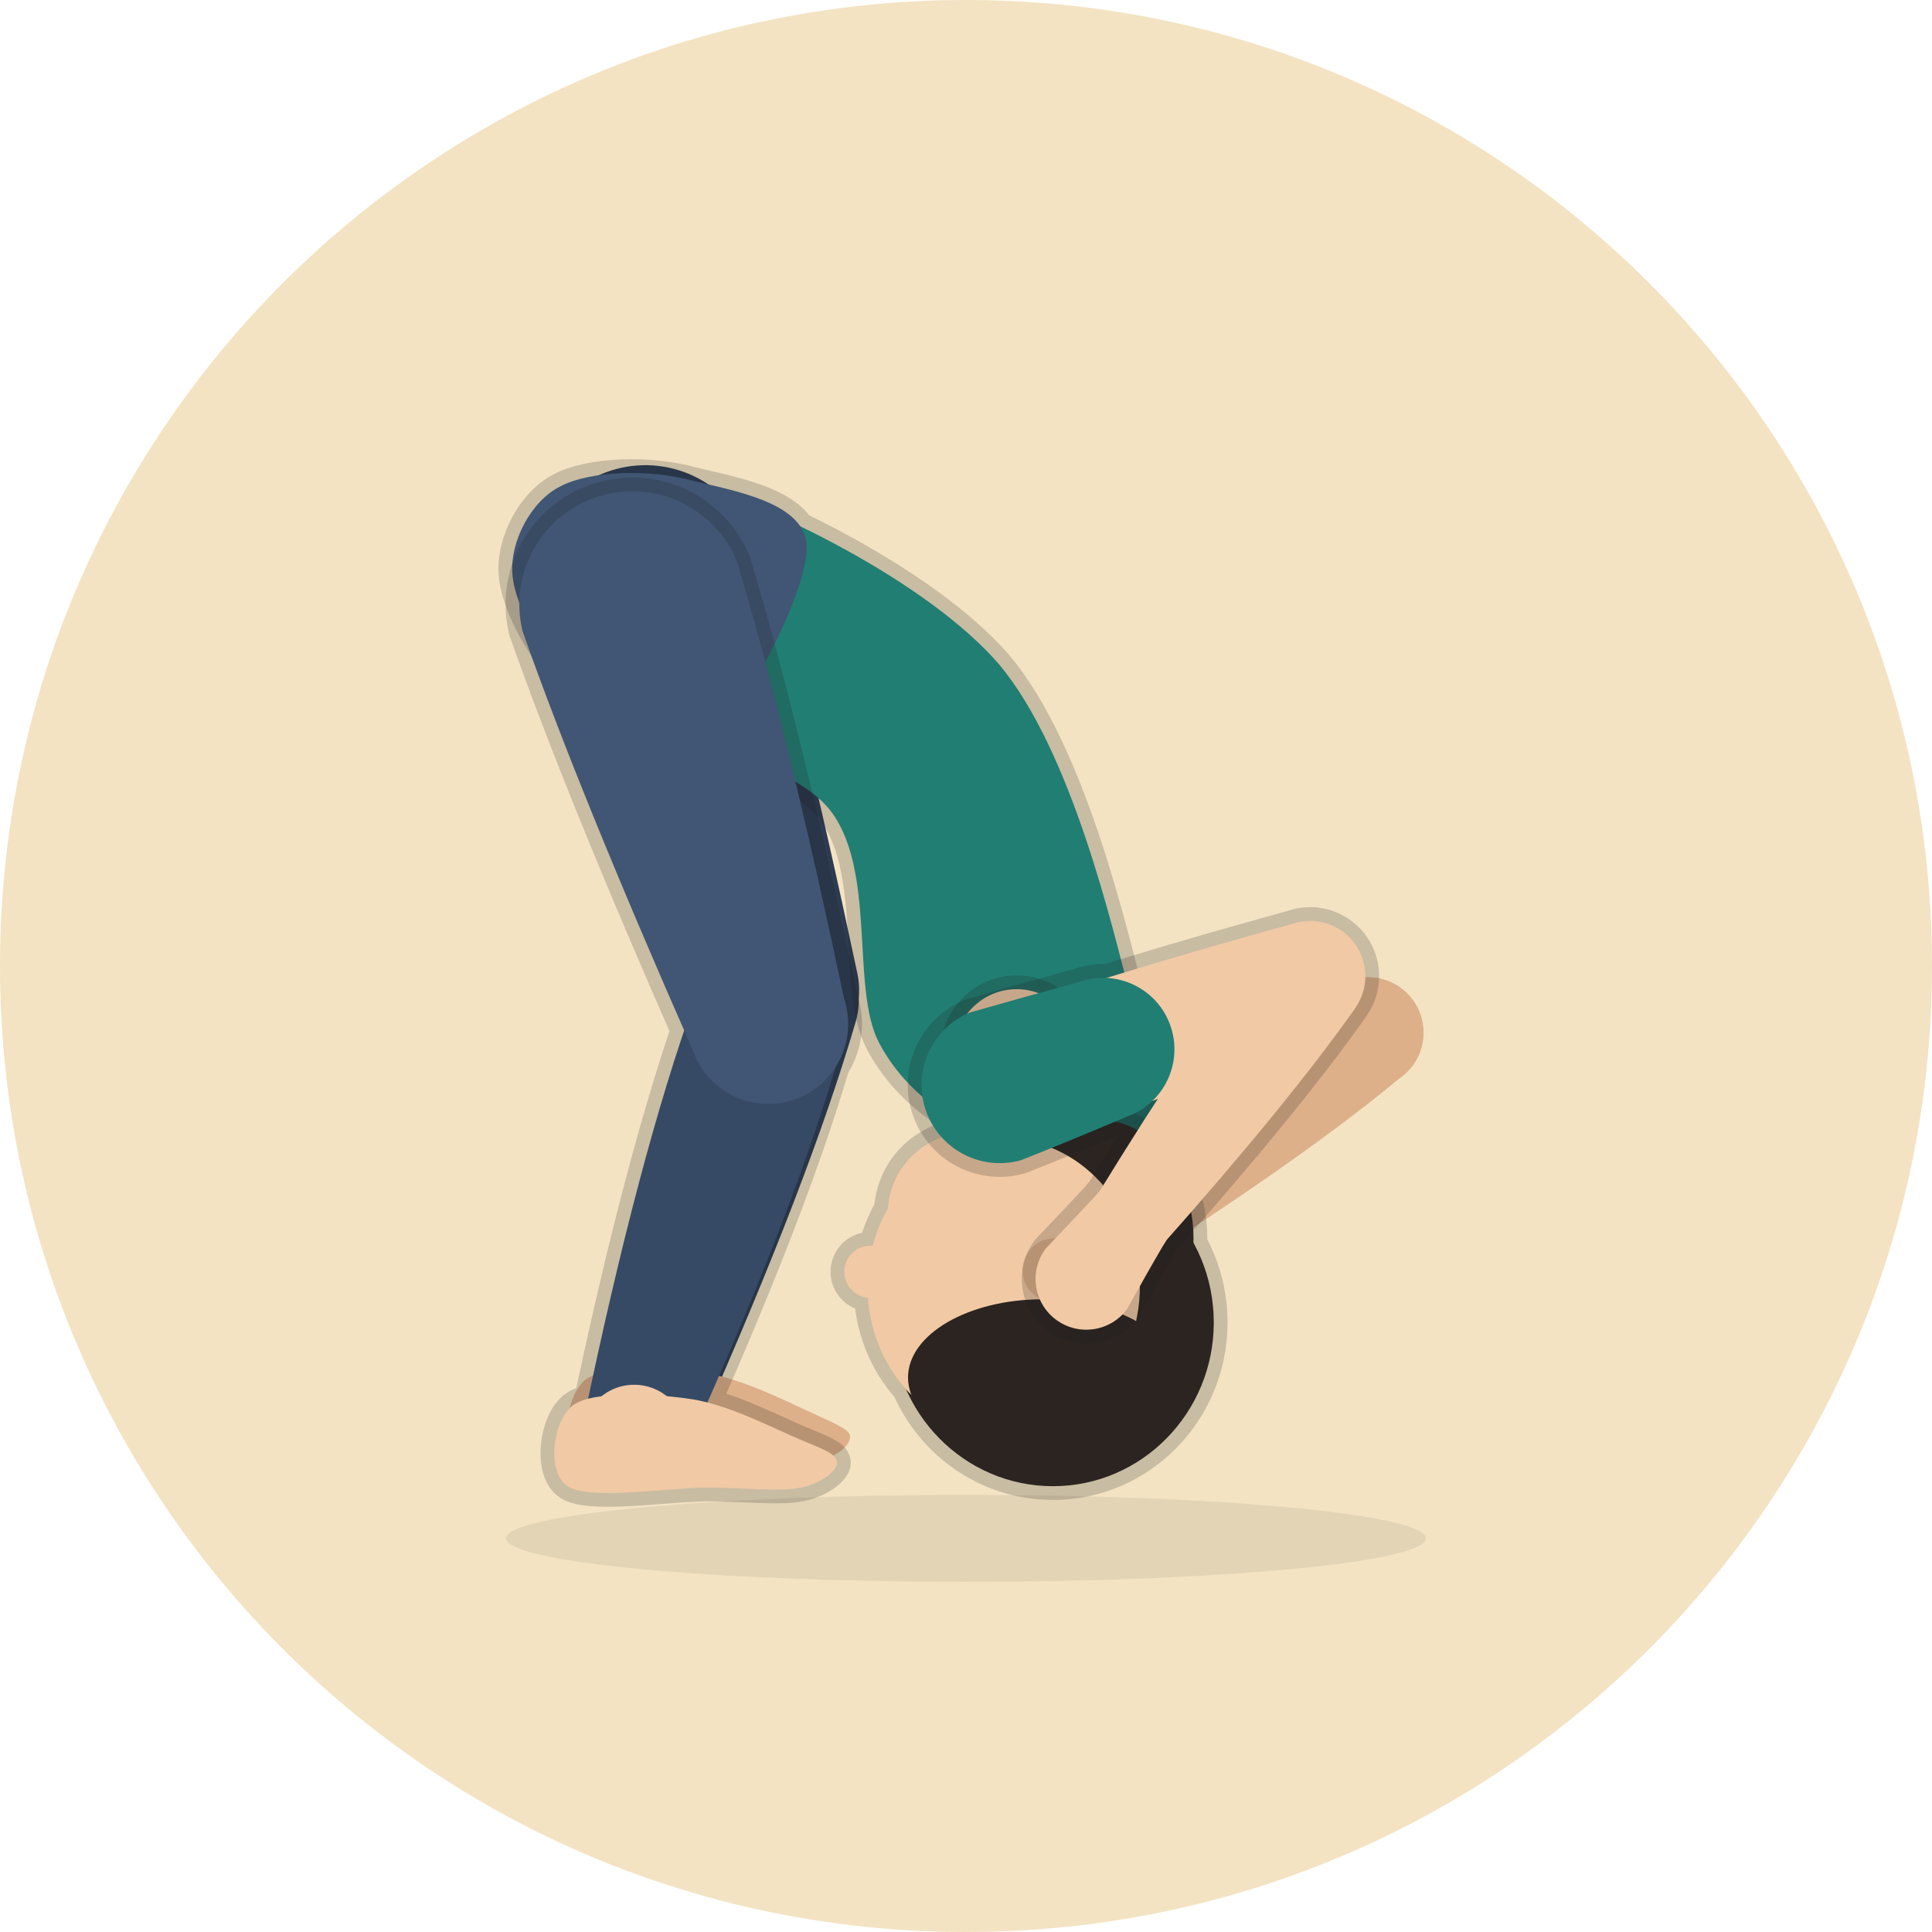
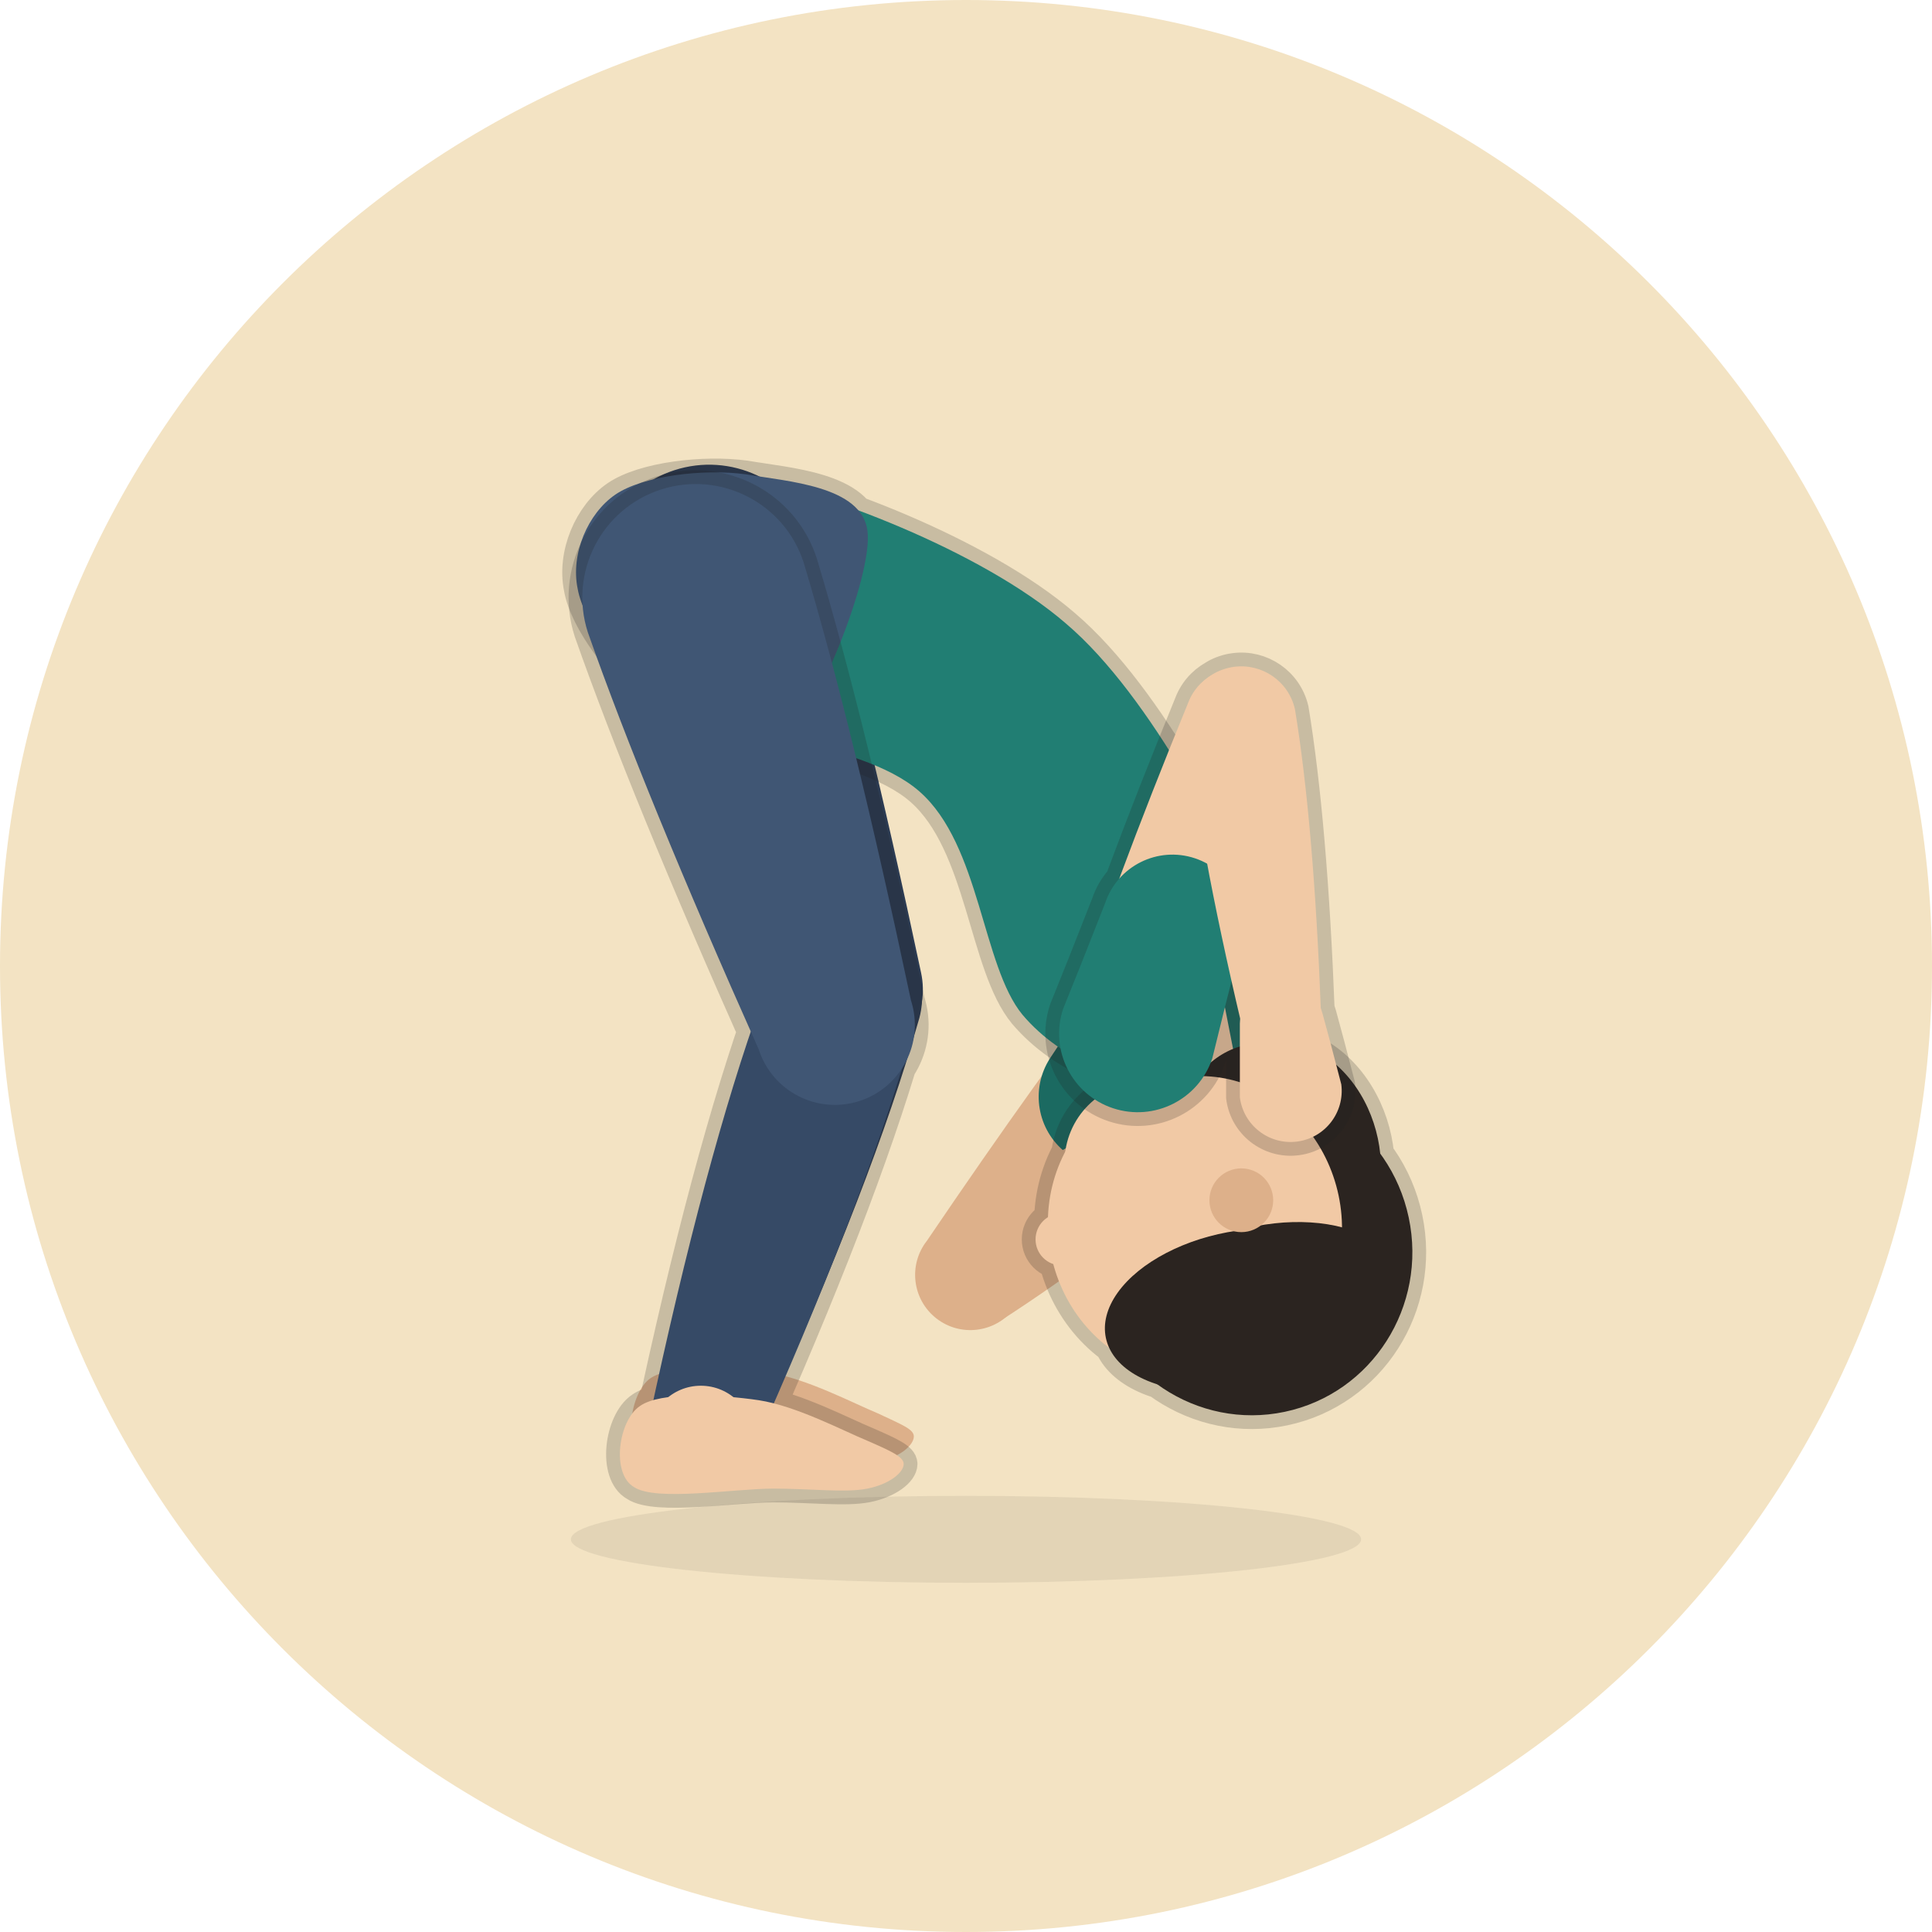
<svg xmlns="http://www.w3.org/2000/svg" viewBox="0 0 200 200" width="400" height="400" role="img" aria-label="Standing figure in profile folded forward with knees bent and arms folded, hanging below the head.">
  <circle cx="100" cy="100" r="100" fill="#F3E3C3" />
  <clipPath id="c15i7159">
    <circle cx="100" cy="100" r="100" />
  </clipPath>
  <g clip-path="url(#c15i7159)">
-     <g transform="translate(100.0 157.0) scale(1.500)">
-       <ellipse cx="0" cy="1.5" rx="31.739" ry="3" fill="#20211F" opacity="0.08" />
+     <g transform="translate(100.0 157.1) scale(1.500)">
+       <ellipse cx="0" cy="1.5" rx="27.268" ry="3" fill="#20211F" opacity="0.08" />
      <g>
-         <path d="M5.5 -25.9Q14.2 -27.0 28.2 -29.6A3.8 3.8 0 0 0 27.3 -37.2Q13.0 -36.4 4.3 -35.3A4.7 4.7 0 0 0 5.5 -25.9Z" fill="#DDB08A" />
-         <path d="M5.6 -25.2Q8.5 -25.8 13.3 -26.7A4.9 4.9 0 0 0 12.1 -36.4Q7.2 -36.1 4.3 -36.0A5.4 5.4 0 0 0 5.6 -25.2Z" fill="#1B6A61" />
-         <path d="M25.4 -36.4Q19.0 -31.6 9.5 -22.6A2.8 2.8 0 0 0 13.0 -18.2Q24.0 -25.3 30.1 -30.4A3.8 3.8 0 0 0 25.4 -36.4Z" fill="#DDB08A" />
-         <path d="M9.5 -22.7Q7.8 -21.7 5.2 -20.0A3.5 3.5 0 0 0 9.5 -14.6Q11.7 -16.8 13.1 -18.1A2.9 2.9 0 0 0 9.5 -22.7Z" fill="#DDB08A" />
+         <path d="M10.7 -37.8Q5.3 -30.9 -2.7 -19.1A3.8 3.8 0 0 0 3.3 -14.4Q12.8 -25.1 18.1 -32.0A4.7 4.7 0 0 0 10.7 -37.8Z" fill="#DDB08A" />
+         <path d="M10.2 -38.2Q8.5 -35.8 5.8 -31.7A4.9 4.9 0 0 0 13.5 -25.7Q16.7 -29.3 18.7 -31.6A5.4 5.4 0 0 0 10.2 -38.2Z" fill="#1B6A61" />
+         <path d="M2.4 -13.6Q9.1 -17.9 19.3 -26.1A2.8 2.8 0 0 0 16.2 -30.8Q4.7 -24.5 -1.8 -19.9A3.8 3.8 0 0 0 2.4 -13.6Z" fill="#DDB08A" />
+         <path d="M19.3 -26.0Q21.0 -26.9 23.8 -28.3A3.5 3.5 0 0 0 19.9 -34.1Q17.6 -32.1 16.1 -30.9A2.9 2.9 0 0 0 19.3 -26.0Z" fill="#DDB08A" />
      </g>
      <g>
-         <path d="M-17.7 -37.4Q-21.6 -26.7 -25.5 -8.4A3.7 3.7 0 0 0 -18.4 -6.1Q-10.8 -23.2 -7.6 -34.2A5.3 5.3 0 0 0 -17.7 -37.4Z" fill="#2C3B52" />
-         <path d="M-29.7 -62.9Q-25.8 -51.8 -17.9 -34.1A5.5 5.5 0 0 0 -7.5 -37.5Q-11.5 -56.4 -14.9 -67.7A7.8 7.8 0 0 0 -29.7 -62.9Z" fill="#2C3B52" />
-         <path d="M-22.0 -3.7A3.6 3.6 0.0 1 0 -22.0 -10.9A3.6 3.6 0.0 1 0 -22.0 -3.7Z" fill="#DDB08A" />
-         <path d="M-26.2 -9.5C-27.6 -8.5 -28.1 -4.8 -26.6 -3.9C-25.0 -2.9 -19.6 -3.8 -17.0 -3.8C-14.3 -3.7 -12.0 -3.5 -10.5 -3.8C-9.0 -4.0 -8.0 -4.9 -8.0 -5.5C-8.0 -6.0 -8.8 -6.3 -10.5 -7.1C-12.1 -7.8 -15.3 -9.5 -18.0 -9.9C-20.6 -10.3 -24.7 -10.5 -26.2 -9.5Z" fill="#DDB08A" />
+         <path d="M-13.4 -37.5Q-17.3 -26.8 -21.1 -8.5A3.7 3.7 0 0 0 -14.1 -6.2Q-6.4 -23.3 -3.3 -34.2A5.3 5.3 0 0 0 -13.4 -37.5Z" fill="#2C3B52" />
+         <path d="M-25.3 -63.0Q-21.4 -51.8 -13.5 -34.2A5.5 5.5 0 0 0 -3.1 -37.6Q-7.1 -56.5 -10.5 -67.8A7.8 7.8 0 0 0 -25.3 -63.0Z" fill="#2C3B52" />
+         <path d="M-17.6 -3.8A3.6 3.6 0.0 1 0 -17.6 -11.0A3.6 3.6 0.0 1 0 -17.6 -3.8Z" fill="#DDB08A" />
+         <path d="M-21.8 -9.6C-23.2 -8.6 -23.7 -4.9 -22.2 -4.0C-20.7 -3.0 -15.3 -3.9 -12.6 -3.9C-9.9 -3.8 -7.6 -3.6 -6.1 -3.9C-4.6 -4.1 -3.6 -5.0 -3.6 -5.6C-3.6 -6.1 -4.4 -6.4 -6.1 -7.2C-7.8 -7.9 -11.0 -9.6 -13.6 -10.0C-16.2 -10.4 -20.4 -10.6 -21.8 -9.6Z" fill="#DDB08A" />
      </g>
      <g>
-         <path d="M-19.0 -71.4C-13.9 -69.9 -2.8 -64.7 2.3 -58.8C7.3 -52.8 10.1 -40.7 11.4 -35.7C12.6 -30.7 11.2 -30.2 9.7 -28.6C8.2 -27.0 5.0 -25.4 2.4 -26.1C-0.2 -26.7 -4.0 -28.9 -6.0 -32.7C-8.0 -36.5 -6.1 -44.8 -9.5 -48.9C-12.9 -52.9 -23.4 -54.1 -26.6 -57.2C-29.7 -60.3 -29.7 -65.1 -28.5 -67.4C-27.2 -69.8 -24.2 -72.8 -19.0 -71.4ZM-18.9 -71.5C-16.1 -70.8 -11.0 -70.0 -11.0 -66.9C-10.9 -63.7 -15.9 -54.3 -18.5 -52.6C-21.2 -51.0 -24.6 -54.8 -26.7 -56.9C-28.9 -58.9 -31.1 -62.6 -31.3 -65.0C-31.5 -67.3 -30.0 -70.1 -28.0 -71.1C-25.9 -72.2 -21.8 -72.3 -18.9 -71.5Z" fill="#1E1F1D" stroke="#1E1F1D" stroke-width="1.9" stroke-linejoin="round" opacity="0.2" />
-         <path d="M-19.0 -71.4C-13.9 -69.9 -2.8 -64.7 2.3 -58.8C7.3 -52.8 10.1 -40.7 11.4 -35.7C12.6 -30.7 11.2 -30.2 9.7 -28.6C8.2 -27.0 5.0 -25.4 2.4 -26.1C-0.2 -26.7 -4.0 -28.9 -6.0 -32.7C-8.0 -36.5 -6.1 -44.8 -9.5 -48.9C-12.9 -52.9 -23.4 -54.1 -26.6 -57.2C-29.7 -60.3 -29.7 -65.1 -28.5 -67.4C-27.2 -69.8 -24.2 -72.8 -19.0 -71.4Z" fill="#217E73" />
-         <path d="M-18.9 -71.5C-16.1 -70.8 -11.0 -70.0 -11.0 -66.9C-10.9 -63.7 -15.9 -54.3 -18.5 -52.6C-21.2 -51.0 -24.6 -54.8 -26.7 -56.9C-28.9 -58.9 -31.1 -62.6 -31.3 -65.0C-31.5 -67.3 -30.0 -70.1 -28.0 -71.1C-25.9 -72.2 -21.8 -72.3 -18.9 -71.5Z" fill="#405674" />
+         <path d="M-15.3 -71.8C-10.1 -70.9 1.0 -66.8 6.9 -61.7C12.9 -56.6 18.1 -45.9 20.3 -41.3C22.5 -36.7 21.3 -35.9 20.1 -34.0C19.0 -32.1 16.3 -29.9 13.6 -30.0C10.9 -30.1 6.7 -31.4 3.9 -34.7C1.1 -38.1 1.0 -46.4 -3.2 -50.1C-7.4 -53.8 -17.8 -54.0 -21.3 -56.8C-24.9 -59.6 -25.3 -64.4 -24.3 -66.9C-23.3 -69.4 -20.5 -72.6 -15.3 -71.8ZM-15.2 -72.0C-12.3 -71.5 -7.2 -71.2 -6.8 -68.1C-6.4 -65.0 -10.4 -55.1 -12.8 -53.2C-15.3 -51.3 -19.1 -54.7 -21.5 -56.6C-23.8 -58.4 -26.4 -61.8 -26.8 -64.1C-27.3 -66.5 -26.1 -69.3 -24.2 -70.6C-22.3 -71.9 -18.1 -72.4 -15.2 -72.0Z" fill="#1E1F1D" stroke="#1E1F1D" stroke-width="1.9" stroke-linejoin="round" opacity="0.2" />
+         <path d="M-15.3 -71.8C-10.1 -70.9 1.0 -66.8 6.9 -61.7C12.9 -56.6 18.1 -45.9 20.3 -41.3C22.5 -36.7 21.3 -35.9 20.1 -34.0C19.0 -32.1 16.3 -29.9 13.6 -30.0C10.9 -30.1 6.7 -31.4 3.9 -34.7C1.1 -38.1 1.0 -46.4 -3.2 -50.1C-7.4 -53.8 -17.8 -54.0 -21.3 -56.8C-24.9 -59.6 -25.3 -64.4 -24.3 -66.9C-23.3 -69.4 -20.5 -72.6 -15.3 -71.8Z" fill="#217E73" />
+         <path d="M-15.2 -72.0C-12.3 -71.5 -7.2 -71.2 -6.8 -68.1C-6.4 -65.0 -10.4 -55.1 -12.8 -53.2C-15.3 -51.3 -19.1 -54.7 -21.5 -56.6C-23.8 -58.4 -26.4 -61.8 -26.8 -64.1C-27.3 -66.5 -26.1 -69.3 -24.2 -70.6C-22.3 -71.9 -18.1 -72.4 -15.2 -72.0Z" fill="#405674" />
      </g>
      <g>
-         <path d="M-0.8 -32.1Q-0.7 -25.9 -0.5 -15.6A4.0 4.0 0 0 0 7.5 -15.6Q7.7 -25.9 7.8 -32.1A4.3 4.3 0 0 0 -0.8 -32.1ZM9.1 -27.4A6.6 8.2 180.0 1 0 9.1 -11.0A6.6 8.2 180.0 1 0 9.1 -27.4ZM6.0 -24.7A11.1 11.3 180.0 1 0 6.0 -2.1A11.1 11.3 180.0 1 0 6.0 -24.7ZM2.6 -26.1A9.4 10.2 180.0 1 0 2.6 -5.7A9.4 10.2 180.0 1 0 2.6 -26.1ZM0.2 -15.3A5.6 5.6 0.0 1 0 0.2 -26.5A5.6 5.6 0.0 1 0 0.2 -15.3ZM-6.6 -15.1A1.8 1.8 0.0 1 0 -6.6 -18.7A1.8 1.8 0.0 1 0 -6.6 -15.1ZM5.3 -15.0A9.3 5.4 180.0 1 0 5.3 -4.2A9.3 5.4 180.0 1 0 5.3 -15.0ZM6.1 -14.8A2.2 2.2 0.0 1 0 6.1 -19.2A2.2 2.2 0.0 1 0 6.1 -14.8Z" fill="#1E1F1D" stroke="#1E1F1D" stroke-width="1.9" stroke-linejoin="round" opacity="0.2" />
-         <path d="M-0.8 -32.1Q-0.7 -25.9 -0.5 -15.6A4.0 4.0 0 0 0 7.5 -15.6Q7.7 -25.9 7.8 -32.1A4.3 4.3 0 0 0 -0.8 -32.1Z" fill="#F1C9A5" />
-         <path d="M9.1 -27.4A6.6 8.2 180.0 1 0 9.1 -11.0A6.6 8.2 180.0 1 0 9.1 -27.4Z" fill="#2B2420" />
-         <path d="M6.0 -24.7A11.1 11.3 180.0 1 0 6.0 -2.1A11.1 11.3 180.0 1 0 6.0 -24.7Z" fill="#2B2420" />
-         <path d="M2.6 -26.1A9.4 10.2 180.0 1 0 2.6 -5.7A9.4 10.2 180.0 1 0 2.6 -26.1Z" fill="#F1C9A5" />
-         <path d="M0.2 -15.3A5.6 5.6 0.0 1 0 0.2 -26.5A5.6 5.6 0.0 1 0 0.2 -15.3Z" fill="#F1C9A5" />
-         <path d="M-6.6 -15.1A1.8 1.8 0.0 1 0 -6.6 -18.7A1.8 1.8 0.0 1 0 -6.6 -15.1Z" fill="#F1C9A5" />
-         <path d="M5.3 -15.0A9.3 5.4 180.0 1 0 5.3 -4.2A9.3 5.4 180.0 1 0 5.3 -15.0Z" fill="#2B2420" />
-         <path d="M6.1 -14.8A2.2 2.2 0.0 1 0 6.1 -19.2A2.2 2.2 0.0 1 0 6.1 -14.8Z" fill="#DDB08A" />
+         <path d="M9.1 -35.3Q10.5 -29.2 12.9 -19.2A4.0 4.0 0 0 0 20.7 -20.9Q18.7 -30.9 17.5 -37.1A4.3 4.3 0 0 0 9.1 -35.3ZM19.8 -32.7A6.6 8.2 168.0 1 0 23.2 -16.7A6.6 8.2 168.0 1 0 19.8 -32.7ZM17.3 -29.5A11.1 11.3 168.0 1 0 22.0 -7.3A11.1 11.3 168.0 1 0 17.3 -29.5ZM13.7 -30.1A9.4 10.2 168.0 1 0 17.9 -10.2A9.4 10.2 168.0 1 0 13.7 -30.1ZM12.4 -18.9A5.6 5.6 0.0 1 0 12.4 -30.1A5.6 5.6 0.0 1 0 12.4 -18.9ZM6.6 -17.4A1.8 1.8 0.0 1 0 6.6 -21.0A1.8 1.8 0.0 1 0 6.6 -17.4ZM18.7 -19.8A9.3 5.4 168.0 1 0 20.9 -9.3A9.3 5.4 168.0 1 0 18.7 -19.8ZM19.0 -19.7A2.2 2.2 0.0 1 0 19.0 -24.1A2.2 2.2 0.0 1 0 19.0 -19.7Z" fill="#1E1F1D" stroke="#1E1F1D" stroke-width="1.9" stroke-linejoin="round" opacity="0.2" />
+         <path d="M9.1 -35.3Q10.5 -29.2 12.9 -19.2A4.0 4.0 0 0 0 20.7 -20.9Q18.7 -30.9 17.5 -37.1A4.3 4.3 0 0 0 9.1 -35.3Z" fill="#F1C9A5" />
+         <path d="M19.8 -32.7A6.6 8.2 168.0 1 0 23.2 -16.7A6.6 8.2 168.0 1 0 19.8 -32.7Z" fill="#2B2420" />
+         <path d="M17.3 -29.5A11.1 11.3 168.0 1 0 22.0 -7.3A11.1 11.3 168.0 1 0 17.3 -29.5Z" fill="#2B2420" />
+         <path d="M13.7 -30.1A9.4 10.2 168.0 1 0 17.9 -10.2A9.4 10.2 168.0 1 0 13.7 -30.1Z" fill="#F1C9A5" />
+         <path d="M12.4 -18.9A5.6 5.6 0.0 1 0 12.4 -30.1A5.6 5.6 0.0 1 0 12.4 -18.9Z" fill="#F1C9A5" />
+         <path d="M6.6 -17.4A1.8 1.8 0.0 1 0 6.6 -21.0A1.8 1.8 0.0 1 0 6.6 -17.4Z" fill="#F1C9A5" />
+         <path d="M18.7 -19.8A9.3 5.4 168.0 1 0 20.9 -9.3A9.3 5.4 168.0 1 0 18.7 -19.8Z" fill="#2B2420" />
+         <path d="M19.0 -19.7A2.2 2.2 0.0 1 0 19.0 -24.1A2.2 2.2 0.0 1 0 19.0 -19.7Z" fill="#DDB08A" />
      </g>
      <g>
-         <path d="M-18.7 -35.7Q-22.6 -24.9 -26.4 -6.6A3.7 3.7 0 0 0 -19.4 -4.4Q-11.7 -21.4 -8.6 -32.4A5.3 5.3 0 0 0 -18.7 -35.7ZM-30.6 -61.1Q-26.7 -50.0 -18.9 -32.3A5.5 5.5 0 0 0 -8.4 -35.7Q-12.4 -54.6 -15.8 -65.9A7.8 7.8 0 0 0 -30.6 -61.1ZM-22.9 -1.9A3.6 3.6 0.0 1 0 -22.9 -9.1A3.6 3.6 0.0 1 0 -22.9 -1.9ZM-27.1 -7.7C-28.5 -6.7 -29.0 -3.1 -27.5 -2.1C-26.0 -1.1 -20.6 -2.0 -17.9 -2.0C-15.2 -2.0 -12.9 -1.7 -11.4 -2.0C-9.9 -2.3 -8.9 -3.2 -8.9 -3.7C-8.9 -4.3 -9.7 -4.6 -11.4 -5.3C-13.1 -6.0 -16.3 -7.7 -18.9 -8.1C-21.5 -8.5 -25.7 -8.7 -27.1 -7.7Z" fill="#1E1F1D" stroke="#1E1F1D" stroke-width="1.9" stroke-linejoin="round" opacity="0.2" />
-         <path d="M-18.7 -35.7Q-22.6 -24.9 -26.4 -6.6A3.7 3.7 0 0 0 -19.4 -4.4Q-11.7 -21.4 -8.6 -32.4A5.3 5.3 0 0 0 -18.7 -35.7Z" fill="#364A66" />
-         <path d="M-30.6 -61.1Q-26.7 -50.0 -18.9 -32.3A5.5 5.5 0 0 0 -8.4 -35.7Q-12.4 -54.6 -15.8 -65.9A7.8 7.8 0 0 0 -30.6 -61.1Z" fill="#405674" />
-         <path d="M-22.9 -1.9A3.6 3.6 0.0 1 0 -22.9 -9.1A3.6 3.6 0.0 1 0 -22.9 -1.9Z" fill="#F1C9A5" />
-         <path d="M-27.1 -7.7C-28.5 -6.7 -29.0 -3.1 -27.5 -2.1C-26.0 -1.1 -20.6 -2.0 -17.9 -2.0C-15.2 -2.0 -12.9 -1.7 -11.4 -2.0C-9.9 -2.3 -8.9 -3.2 -8.9 -3.7C-8.9 -4.3 -9.7 -4.6 -11.4 -5.3C-13.1 -6.0 -16.3 -7.7 -18.9 -8.1C-21.5 -8.5 -25.7 -8.7 -27.1 -7.7Z" fill="#F1C9A5" />
+         <path d="M-14.1 -35.7Q-18.0 -24.9 -21.9 -6.6A3.7 3.7 0 0 0 -14.8 -4.4Q-7.2 -21.4 -4.0 -32.4A5.3 5.3 0 0 0 -14.1 -35.7ZM-26.1 -61.1Q-22.2 -50.0 -14.3 -32.3A5.5 5.5 0 0 0 -3.8 -35.7Q-7.8 -54.6 -11.2 -65.9A7.8 7.8 0 0 0 -26.1 -61.1ZM-18.3 -1.9A3.6 3.6 0.0 1 0 -18.3 -9.1A3.6 3.6 0.0 1 0 -18.3 -1.9ZM-22.5 -7.7C-24.0 -6.7 -24.5 -3.0 -22.9 -2.1C-21.4 -1.1 -16.0 -2.0 -13.3 -2.0C-10.7 -2.0 -8.3 -1.7 -6.8 -2.0C-5.3 -2.3 -4.3 -3.1 -4.3 -3.7C-4.3 -4.2 -5.2 -4.6 -6.8 -5.3C-8.5 -6.0 -11.7 -7.7 -14.3 -8.1C-17.0 -8.5 -21.1 -8.7 -22.5 -7.7Z" fill="#1E1F1D" stroke="#1E1F1D" stroke-width="1.9" stroke-linejoin="round" opacity="0.2" />
+         <path d="M-14.1 -35.7Q-18.0 -24.9 -21.9 -6.6A3.7 3.7 0 0 0 -14.8 -4.4Q-7.2 -21.4 -4.0 -32.4A5.3 5.3 0 0 0 -14.1 -35.7Z" fill="#364A66" />
+         <path d="M-26.1 -61.1Q-22.2 -50.0 -14.3 -32.3A5.5 5.5 0 0 0 -3.8 -35.7Q-7.8 -54.6 -11.2 -65.9A7.8 7.8 0 0 0 -26.1 -61.1Z" fill="#405674" />
+         <path d="M-18.3 -1.9A3.6 3.6 0.0 1 0 -18.3 -9.1A3.6 3.6 0.0 1 0 -18.3 -1.9Z" fill="#F1C9A5" />
+         <path d="M-22.5 -7.7C-24.0 -6.7 -24.5 -3.0 -22.9 -2.1C-21.4 -1.1 -16.0 -2.0 -13.3 -2.0C-10.7 -2.0 -8.3 -1.7 -6.8 -2.0C-5.3 -2.3 -4.3 -3.1 -4.3 -3.7C-4.3 -4.2 -5.2 -4.6 -6.8 -5.3C-8.5 -6.0 -11.7 -7.7 -14.3 -8.1C-17.0 -8.5 -21.1 -8.7 -22.5 -7.7Z" fill="#F1C9A5" />
      </g>
      <g>
-         <path d="M3.6 -25.2Q11.9 -28.1 25.0 -33.7A3.8 3.8 0 0 0 22.5 -40.9Q8.7 -37.1 0.5 -34.1A4.7 4.7 0 0 0 3.6 -25.2ZM3.8 -24.6Q6.6 -25.7 11.1 -27.6A4.9 4.9 0 0 0 7.8 -36.9Q3.1 -35.6 0.3 -34.8A5.4 5.4 0 0 0 3.8 -24.6ZM20.7 -39.5Q15.8 -33.2 9.0 -22.1A2.8 2.8 0 0 0 13.5 -18.7Q22.2 -28.5 26.8 -35.0A3.8 3.8 0 0 0 20.7 -39.5ZM8.9 -22.1Q7.6 -20.7 5.5 -18.5A3.5 3.5 0 0 0 11.1 -14.3Q12.6 -17.0 13.6 -18.7A2.9 2.9 0 0 0 8.9 -22.1Z" fill="#1E1F1D" stroke="#1E1F1D" stroke-width="1.9" stroke-linejoin="round" opacity="0.2" />
-         <path d="M3.6 -25.2Q11.9 -28.1 25.0 -33.7A3.8 3.8 0 0 0 22.5 -40.9Q8.7 -37.1 0.5 -34.1A4.7 4.7 0 0 0 3.6 -25.2Z" fill="#F1C9A5" />
-         <path d="M3.8 -24.6Q6.6 -25.7 11.1 -27.6A4.9 4.9 0 0 0 7.8 -36.9Q3.1 -35.6 0.3 -34.8A5.4 5.4 0 0 0 3.8 -24.6Z" fill="#217E73" />
-         <path d="M20.7 -39.5Q15.8 -33.2 9.0 -22.1A2.8 2.8 0 0 0 13.5 -18.7Q22.2 -28.5 26.8 -35.0A3.8 3.8 0 0 0 20.7 -39.5Z" fill="#F1C9A5" />
-         <path d="M8.9 -22.1Q7.6 -20.7 5.5 -18.5A3.5 3.5 0 0 0 11.1 -14.3Q12.6 -17.0 13.6 -18.7A2.9 2.9 0 0 0 8.9 -22.1Z" fill="#F1C9A5" />
+         <path d="M16.3 -31.9Q19.1 -40.2 22.6 -54.1A3.8 3.8 0 0 0 15.4 -56.4Q10.0 -43.2 7.4 -34.9A4.7 4.7 0 0 0 16.3 -31.9ZM17.0 -31.7Q17.7 -34.6 18.9 -39.3A4.9 4.9 0 0 0 9.6 -42.4Q7.8 -37.8 6.7 -35.1A5.4 5.4 0 0 0 17.0 -31.7ZM15.2 -54.8Q16.0 -46.8 19.0 -34.1A2.8 2.8 0 0 0 24.5 -34.8Q24.0 -47.9 22.7 -55.8A3.8 3.8 0 0 0 15.2 -54.8ZM18.9 -34.1Q18.9 -32.1 18.9 -29.0A3.5 3.5 0 0 0 25.9 -29.9Q25.1 -33.0 24.6 -34.8A2.9 2.9 0 0 0 18.9 -34.1Z" fill="#1E1F1D" stroke="#1E1F1D" stroke-width="1.9" stroke-linejoin="round" opacity="0.2" />
+         <path d="M16.3 -31.9Q19.1 -40.2 22.6 -54.1A3.8 3.8 0 0 0 15.4 -56.4Q10.0 -43.2 7.4 -34.9A4.7 4.7 0 0 0 16.3 -31.9Z" fill="#F1C9A5" />
+         <path d="M17.0 -31.7Q17.7 -34.6 18.9 -39.3A4.9 4.9 0 0 0 9.6 -42.4Q7.8 -37.8 6.7 -35.1A5.4 5.4 0 0 0 17.0 -31.7Z" fill="#217E73" />
+         <path d="M15.2 -54.8Q16.0 -46.8 19.0 -34.1A2.8 2.8 0 0 0 24.5 -34.8Q24.0 -47.9 22.7 -55.8A3.8 3.8 0 0 0 15.2 -54.8Z" fill="#F1C9A5" />
+         <path d="M18.9 -34.1Q18.9 -32.1 18.9 -29.0A3.5 3.5 0 0 0 25.9 -29.9Q25.1 -33.0 24.6 -34.8A2.9 2.9 0 0 0 18.9 -34.1Z" fill="#F1C9A5" />
      </g>
    </g>
  </g>
</svg>
